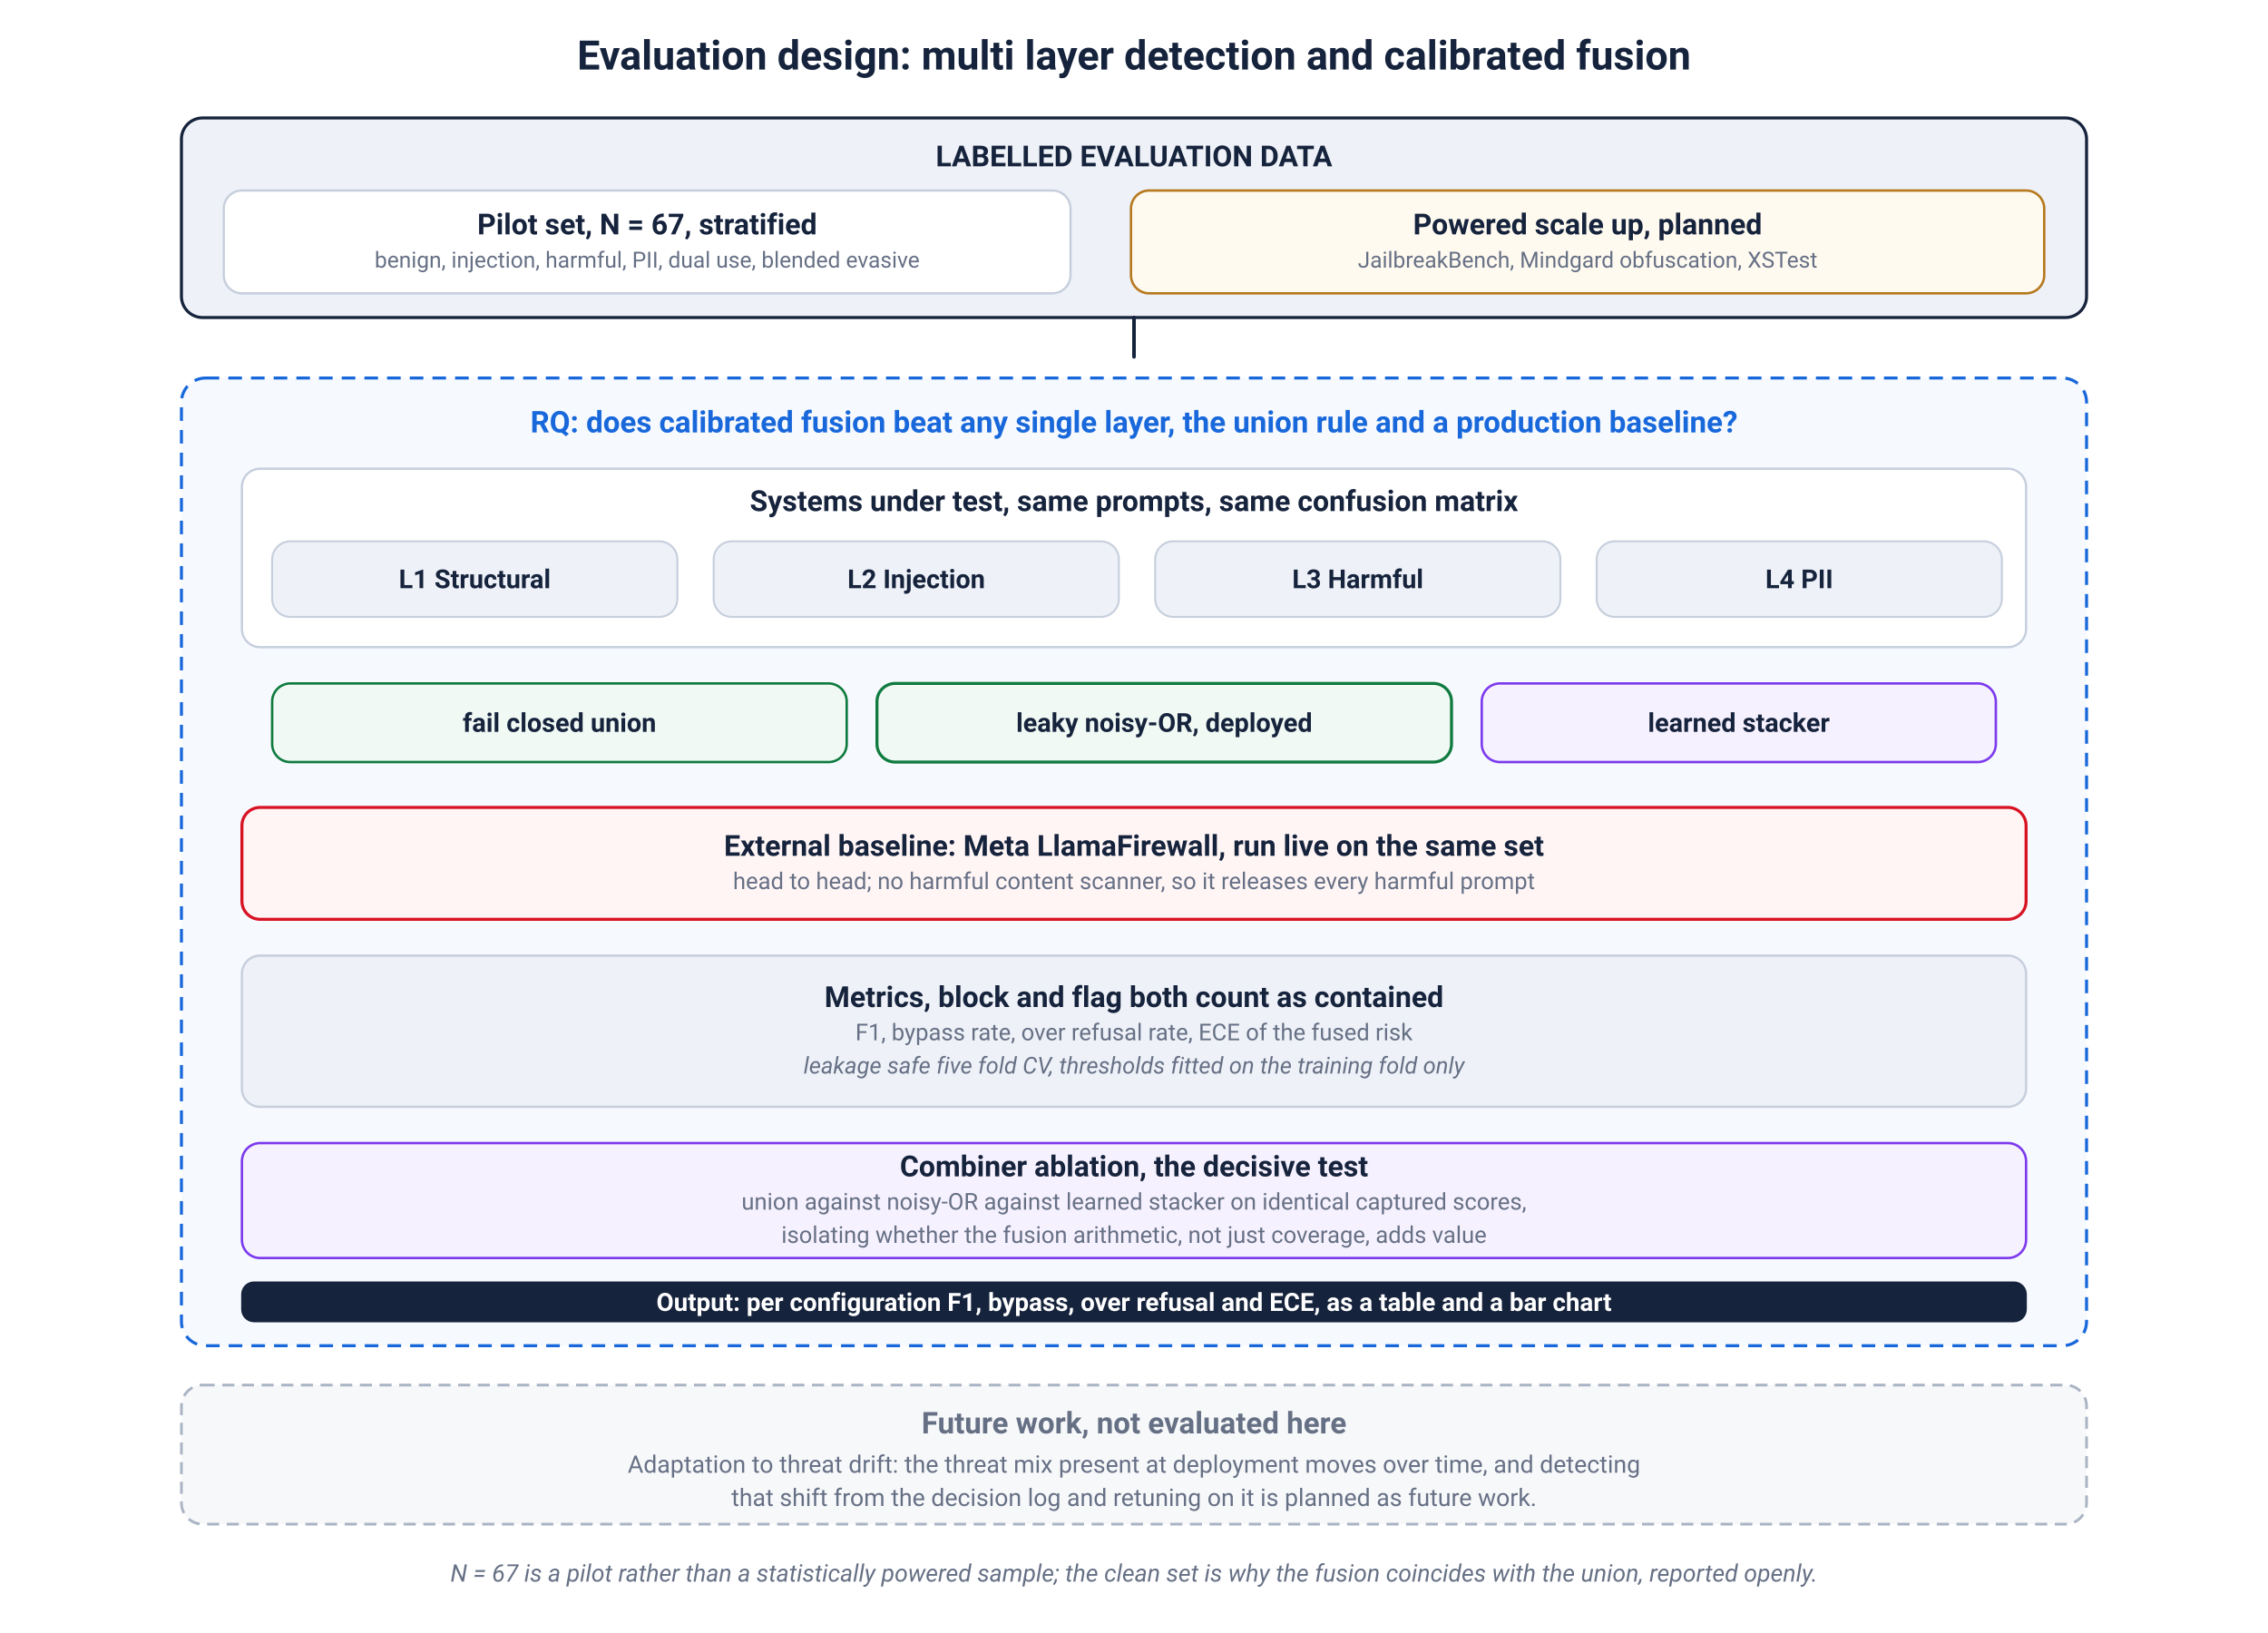
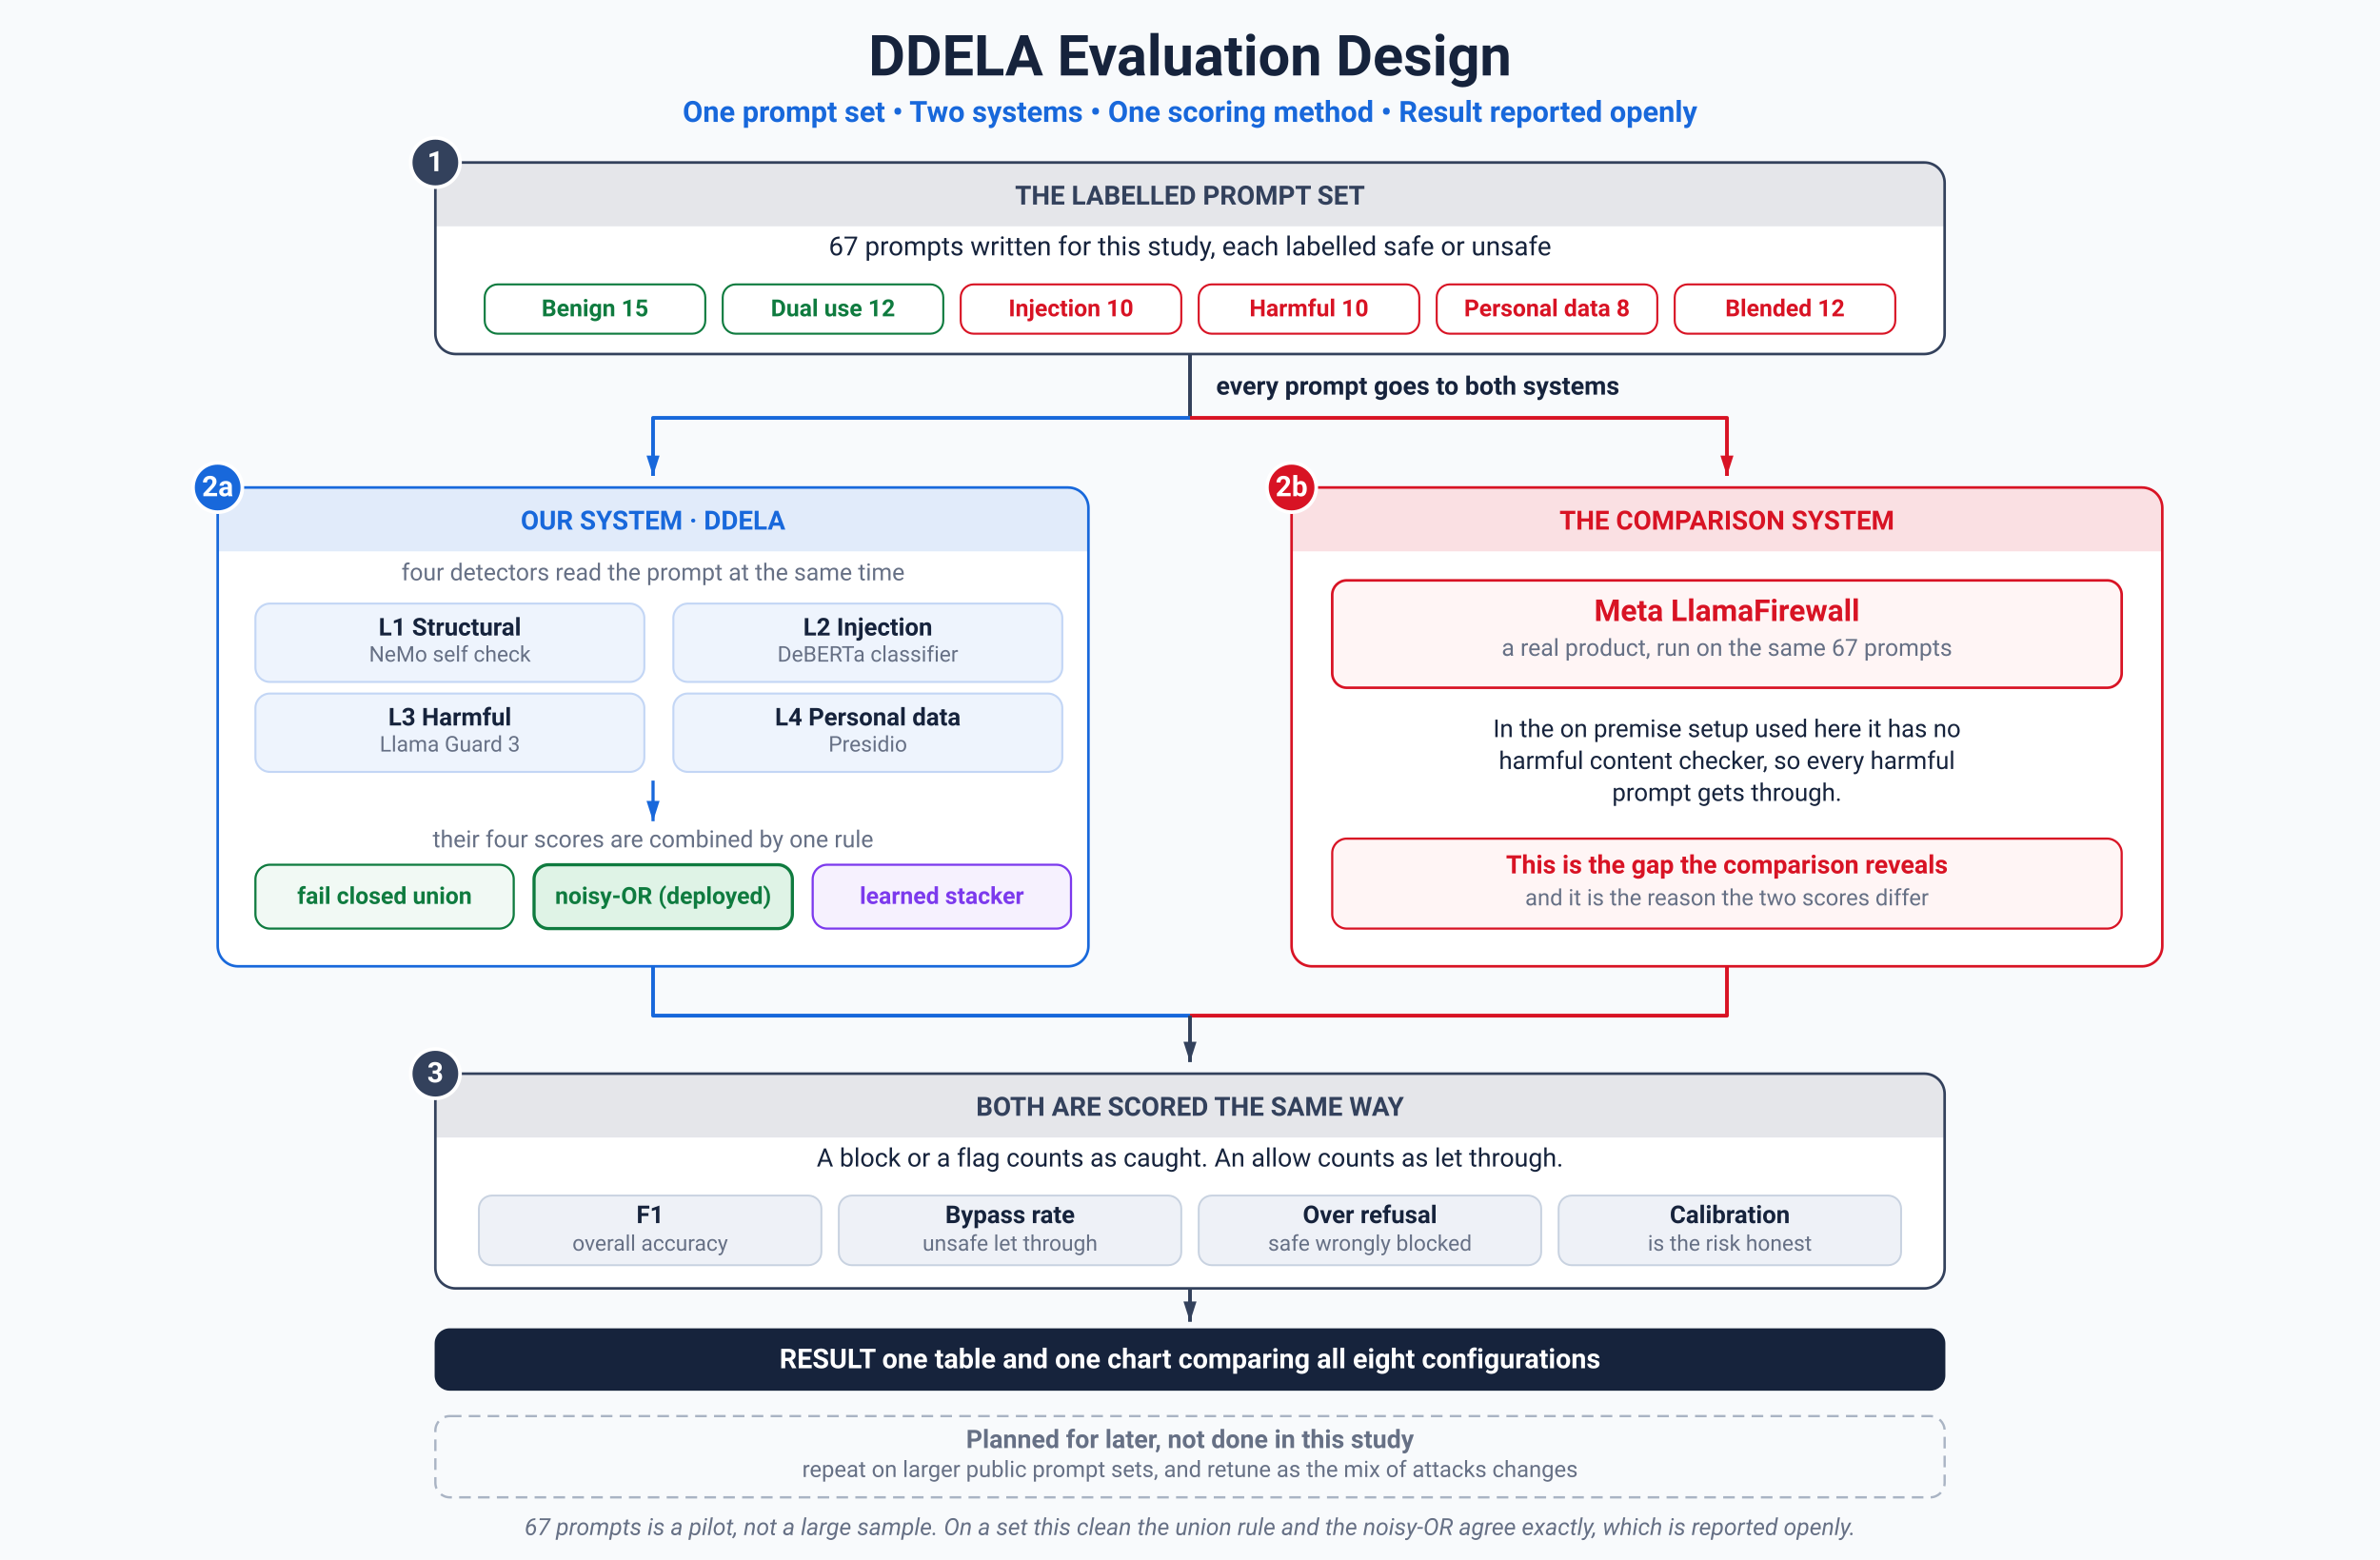
- <svg xmlns="http://www.w3.org/2000/svg" viewBox="0 0 1500 1080" width="1500" height="1080" font-family="-apple-system, BlinkMacSystemFont, 'Segoe UI', Roboto, Helvetica, Arial, sans-serif">
-   <rect width="1500" height="1080" fill="#ffffff" />
+ <svg xmlns="http://www.w3.org/2000/svg" viewBox="0 0 1640 1075" width="1640" height="1075" font-family="-apple-system, BlinkMacSystemFont, 'Segoe UI', Roboto, Helvetica, Arial, sans-serif">
+   <rect width="1640" height="1075" fill="#ffffff" />
  <defs>
-     <marker id="ar-1f2d47" markerWidth="10" markerHeight="10" refX="8" refY="3.2" orient="auto">
-       <path d="M0,0 L8,3.2 L0,6.4 Z" fill="#1f2d47" />
+     <marker id="ar-1f2d47" markerUnits="userSpaceOnUse" markerWidth="14" markerHeight="9.0" refX="14" refY="4.5" orient="auto">
+       <path d="M0,0 L14,4.5 L0,9.0 Z" fill="#1f2d47" />
    </marker>
-     <marker id="ars-1f2d47" markerWidth="10" markerHeight="10" refX="0" refY="3.2" orient="auto-start-reverse">
-       <path d="M0,0 L8,3.2 L0,6.4 Z" fill="#1f2d47" />
+     <marker id="ars-1f2d47" markerUnits="userSpaceOnUse" markerWidth="14" markerHeight="9.0" refX="0" refY="4.5" orient="auto">
+       <path d="M14,0 L0,4.5 L14,9.0 Z" fill="#1f2d47" />
    </marker>
-     <marker id="ar-d81324" markerWidth="10" markerHeight="10" refX="8" refY="3.2" orient="auto">
-       <path d="M0,0 L8,3.2 L0,6.4 Z" fill="#d81324" />
+     <marker id="ar-d81324" markerUnits="userSpaceOnUse" markerWidth="14" markerHeight="9.0" refX="14" refY="4.5" orient="auto">
+       <path d="M0,0 L14,4.5 L0,9.0 Z" fill="#d81324" />
    </marker>
-     <marker id="ars-d81324" markerWidth="10" markerHeight="10" refX="0" refY="3.2" orient="auto-start-reverse">
-       <path d="M0,0 L8,3.2 L0,6.4 Z" fill="#d81324" />
+     <marker id="ars-d81324" markerUnits="userSpaceOnUse" markerWidth="14" markerHeight="9.0" refX="0" refY="4.5" orient="auto">
+       <path d="M14,0 L0,4.5 L14,9.0 Z" fill="#d81324" />
    </marker>
-     <marker id="ar-0f7b3f" markerWidth="10" markerHeight="10" refX="8" refY="3.2" orient="auto">
-       <path d="M0,0 L8,3.2 L0,6.4 Z" fill="#0f7b3f" />
+     <marker id="ar-0f7b3f" markerUnits="userSpaceOnUse" markerWidth="14" markerHeight="9.0" refX="14" refY="4.5" orient="auto">
+       <path d="M0,0 L14,4.5 L0,9.0 Z" fill="#0f7b3f" />
    </marker>
-     <marker id="ars-0f7b3f" markerWidth="10" markerHeight="10" refX="0" refY="3.2" orient="auto-start-reverse">
-       <path d="M0,0 L8,3.2 L0,6.4 Z" fill="#0f7b3f" />
+     <marker id="ars-0f7b3f" markerUnits="userSpaceOnUse" markerWidth="14" markerHeight="9.0" refX="0" refY="4.5" orient="auto">
+       <path d="M14,0 L0,4.5 L14,9.0 Z" fill="#0f7b3f" />
    </marker>
-     <marker id="ar-1868db" markerWidth="10" markerHeight="10" refX="8" refY="3.2" orient="auto">
-       <path d="M0,0 L8,3.2 L0,6.4 Z" fill="#1868db" />
+     <marker id="ar-1868db" markerUnits="userSpaceOnUse" markerWidth="14" markerHeight="9.0" refX="14" refY="4.5" orient="auto">
+       <path d="M0,0 L14,4.5 L0,9.0 Z" fill="#1868db" />
    </marker>
-     <marker id="ars-1868db" markerWidth="10" markerHeight="10" refX="0" refY="3.2" orient="auto-start-reverse">
-       <path d="M0,0 L8,3.2 L0,6.4 Z" fill="#1868db" />
+     <marker id="ars-1868db" markerUnits="userSpaceOnUse" markerWidth="14" markerHeight="9.0" refX="0" refY="4.5" orient="auto">
+       <path d="M14,0 L0,4.5 L14,9.0 Z" fill="#1868db" />
    </marker>
-     <marker id="ar-7c3aed" markerWidth="10" markerHeight="10" refX="8" refY="3.2" orient="auto">
-       <path d="M0,0 L8,3.2 L0,6.4 Z" fill="#7c3aed" />
+     <marker id="ar-7c3aed" markerUnits="userSpaceOnUse" markerWidth="14" markerHeight="9.0" refX="14" refY="4.5" orient="auto">
+       <path d="M0,0 L14,4.5 L0,9.0 Z" fill="#7c3aed" />
    </marker>
-     <marker id="ars-7c3aed" markerWidth="10" markerHeight="10" refX="0" refY="3.2" orient="auto-start-reverse">
-       <path d="M0,0 L8,3.2 L0,6.4 Z" fill="#7c3aed" />
+     <marker id="ars-7c3aed" markerUnits="userSpaceOnUse" markerWidth="14" markerHeight="9.0" refX="0" refY="4.5" orient="auto">
+       <path d="M14,0 L0,4.5 L14,9.0 Z" fill="#7c3aed" />
    </marker>
-     <marker id="ar-b7791f" markerWidth="10" markerHeight="10" refX="8" refY="3.2" orient="auto">
-       <path d="M0,0 L8,3.2 L0,6.4 Z" fill="#b7791f" />
+     <marker id="ar-33415c" markerUnits="userSpaceOnUse" markerWidth="14" markerHeight="9.0" refX="14" refY="4.5" orient="auto">
+       <path d="M0,0 L14,4.5 L0,9.0 Z" fill="#33415c" />
    </marker>
-     <marker id="ars-b7791f" markerWidth="10" markerHeight="10" refX="0" refY="3.2" orient="auto-start-reverse">
-       <path d="M0,0 L8,3.2 L0,6.4 Z" fill="#b7791f" />
+     <marker id="ars-33415c" markerUnits="userSpaceOnUse" markerWidth="14" markerHeight="9.0" refX="0" refY="4.5" orient="auto">
+       <path d="M14,0 L0,4.5 L14,9.0 Z" fill="#33415c" />
    </marker>
-     <marker id="ar-8894a8" markerWidth="10" markerHeight="10" refX="8" refY="3.2" orient="auto">
-       <path d="M0,0 L8,3.2 L0,6.4 Z" fill="#8894a8" />
+     <marker id="ar-8894a8" markerUnits="userSpaceOnUse" markerWidth="14" markerHeight="9.0" refX="14" refY="4.5" orient="auto">
+       <path d="M0,0 L14,4.5 L0,9.0 Z" fill="#8894a8" />
    </marker>
-     <marker id="ars-8894a8" markerWidth="10" markerHeight="10" refX="0" refY="3.2" orient="auto-start-reverse">
-       <path d="M0,0 L8,3.2 L0,6.4 Z" fill="#8894a8" />
+     <marker id="ars-8894a8" markerUnits="userSpaceOnUse" markerWidth="14" markerHeight="9.0" refX="0" refY="4.5" orient="auto">
+       <path d="M14,0 L0,4.5 L14,9.0 Z" fill="#8894a8" />
    </marker>
  </defs>
-   <text x="750.0" y="46" font-family="-apple-system, BlinkMacSystemFont, 'Segoe UI', Roboto, Helvetica, Arial, sans-serif" font-size="26.88" font-weight="bold" fill="#16233c" text-anchor="middle">Evaluation design: multi layer detection and calibrated fusion</text>
-   <rect x="120" y="78" width="1260" height="132" rx="14" fill="#eef1f7" stroke="#16233c" stroke-width="2" />
-   <text x="750.0" y="110" font-family="-apple-system, BlinkMacSystemFont, 'Segoe UI', Roboto, Helvetica, Arial, sans-serif" font-size="19.2" font-weight="bold" fill="#16233c" text-anchor="middle">LABELLED EVALUATION DATA</text>
-   <rect x="148" y="126" width="560" height="68" rx="12" fill="#ffffff" stroke="#c7cfdd" stroke-width="1.5" />
-   <text x="428.0" y="155.0" font-family="-apple-system, BlinkMacSystemFont, 'Segoe UI', Roboto, Helvetica, Arial, sans-serif" font-size="19.2" font-weight="bold" fill="#16233c" text-anchor="middle">Pilot set, N = 67, stratified</text>
-   <text x="428.0" y="177.0" font-family="-apple-system, BlinkMacSystemFont, 'Segoe UI', Roboto, Helvetica, Arial, sans-serif" font-size="14.72" font-weight="normal" fill="#667085" text-anchor="middle">benign, injection, harmful, PII, dual use, blended evasive</text>
-   <rect x="748" y="126" width="604" height="68" rx="12" fill="#fffaf0" stroke="#b7791f" stroke-width="1.6" />
-   <text x="1050.0" y="155.0" font-family="-apple-system, BlinkMacSystemFont, 'Segoe UI', Roboto, Helvetica, Arial, sans-serif" font-size="19.2" font-weight="bold" fill="#16233c" text-anchor="middle">Powered scale up, planned</text>
-   <text x="1050.0" y="177.0" font-family="-apple-system, BlinkMacSystemFont, 'Segoe UI', Roboto, Helvetica, Arial, sans-serif" font-size="14.72" font-weight="normal" fill="#667085" text-anchor="middle">JailbreakBench, Mindgard obfuscation, XSTest</text>
-   <rect x="120" y="250" width="1260" height="640" rx="16" fill="#f6f9fe" stroke="#1868db" stroke-width="2" stroke-dasharray="9 6" />
-   <text x="750.0" y="286" font-family="-apple-system, BlinkMacSystemFont, 'Segoe UI', Roboto, Helvetica, Arial, sans-serif" font-size="19.84" font-weight="bold" fill="#1868db" text-anchor="middle">RQ: does calibrated fusion beat any single layer, the union rule and a production baseline?</text>
-   <path d="M750.0,210.0 L750.0,236.0" fill="none" stroke="#16233c" stroke-width="2.4" stroke-linejoin="round" stroke-linecap="round" marker-end="url(#ar-16233c)" />
-   <rect x="160" y="310" width="1180" height="118" rx="12" fill="#ffffff" stroke="#c7cfdd" stroke-width="1.5" />
-   <text x="750.0" y="338" font-family="-apple-system, BlinkMacSystemFont, 'Segoe UI', Roboto, Helvetica, Arial, sans-serif" font-size="19.2" font-weight="bold" fill="#16233c" text-anchor="middle">Systems under test, same prompts, same confusion matrix</text>
-   <rect x="180" y="358" width="268" height="50" rx="12" fill="#eef1f7" stroke="#c7cfdd" stroke-width="1.3" />
-   <text x="314.0" y="389.0" font-family="-apple-system, BlinkMacSystemFont, 'Segoe UI', Roboto, Helvetica, Arial, sans-serif" font-size="17.28" font-weight="bold" fill="#16233c" text-anchor="middle">L1 Structural</text>
-   <rect x="472" y="358" width="268" height="50" rx="12" fill="#eef1f7" stroke="#c7cfdd" stroke-width="1.3" />
-   <text x="606.0" y="389.0" font-family="-apple-system, BlinkMacSystemFont, 'Segoe UI', Roboto, Helvetica, Arial, sans-serif" font-size="17.28" font-weight="bold" fill="#16233c" text-anchor="middle">L2 Injection</text>
-   <rect x="764" y="358" width="268" height="50" rx="12" fill="#eef1f7" stroke="#c7cfdd" stroke-width="1.3" />
-   <text x="898.0" y="389.0" font-family="-apple-system, BlinkMacSystemFont, 'Segoe UI', Roboto, Helvetica, Arial, sans-serif" font-size="17.28" font-weight="bold" fill="#16233c" text-anchor="middle">L3 Harmful</text>
-   <rect x="1056" y="358" width="268" height="50" rx="12" fill="#eef1f7" stroke="#c7cfdd" stroke-width="1.3" />
-   <text x="1190.0" y="389.0" font-family="-apple-system, BlinkMacSystemFont, 'Segoe UI', Roboto, Helvetica, Arial, sans-serif" font-size="17.28" font-weight="bold" fill="#16233c" text-anchor="middle">L4 PII</text>
-   <rect x="180" y="452" width="380" height="52" rx="12" fill="#f1f9f4" stroke="#0f7b3f" stroke-width="1.6" />
-   <text x="370.0" y="484.0" font-family="-apple-system, BlinkMacSystemFont, 'Segoe UI', Roboto, Helvetica, Arial, sans-serif" font-size="17.28" font-weight="bold" fill="#16233c" text-anchor="middle">fail closed union</text>
-   <rect x="580" y="452" width="380" height="52" rx="12" fill="#f1f9f4" stroke="#0f7b3f" stroke-width="2" />
-   <text x="770.0" y="484.0" font-family="-apple-system, BlinkMacSystemFont, 'Segoe UI', Roboto, Helvetica, Arial, sans-serif" font-size="17.28" font-weight="bold" fill="#16233c" text-anchor="middle">leaky noisy-OR, deployed</text>
-   <rect x="980" y="452" width="340" height="52" rx="12" fill="#f6f1fe" stroke="#7c3aed" stroke-width="1.6" />
-   <text x="1150.0" y="484.0" font-family="-apple-system, BlinkMacSystemFont, 'Segoe UI', Roboto, Helvetica, Arial, sans-serif" font-size="17.28" font-weight="bold" fill="#16233c" text-anchor="middle">learned stacker</text>
-   <rect x="160" y="534" width="1180" height="74" rx="12" fill="#fff5f5" stroke="#d81324" stroke-width="2" />
-   <text x="750.0" y="566.0" font-family="-apple-system, BlinkMacSystemFont, 'Segoe UI', Roboto, Helvetica, Arial, sans-serif" font-size="19.2" font-weight="bold" fill="#16233c" text-anchor="middle">External baseline: Meta LlamaFirewall, run live on the same set</text>
-   <text x="750.0" y="588.0" font-family="-apple-system, BlinkMacSystemFont, 'Segoe UI', Roboto, Helvetica, Arial, sans-serif" font-size="15.36" font-weight="normal" fill="#667085" text-anchor="middle">head to head; no harmful content scanner, so it releases every harmful prompt</text>
-   <rect x="160" y="632" width="1180" height="100" rx="12" fill="#eef1f7" stroke="#c7cfdd" stroke-width="1.5" />
-   <text x="750.0" y="666.0" font-family="-apple-system, BlinkMacSystemFont, 'Segoe UI', Roboto, Helvetica, Arial, sans-serif" font-size="19.2" font-weight="bold" fill="#16233c" text-anchor="middle">Metrics, block and flag both count as contained</text>
-   <text x="750.0" y="688.0" font-family="-apple-system, BlinkMacSystemFont, 'Segoe UI', Roboto, Helvetica, Arial, sans-serif" font-size="15.36" font-weight="normal" fill="#667085" text-anchor="middle">F1, bypass rate, over refusal rate, ECE of the fused risk</text>
-   <text x="750.0" y="710.0" font-family="-apple-system, BlinkMacSystemFont, 'Segoe UI', Roboto, Helvetica, Arial, sans-serif" font-size="15.36" font-weight="normal" fill="#667085" text-anchor="middle" font-style="italic">leakage safe five fold CV, thresholds fitted on the training fold only</text>
-   <rect x="160" y="756" width="1180" height="76" rx="12" fill="#f6f1fe" stroke="#7c3aed" stroke-width="1.6" />
-   <text x="750.0" y="778.0" font-family="-apple-system, BlinkMacSystemFont, 'Segoe UI', Roboto, Helvetica, Arial, sans-serif" font-size="19.2" font-weight="bold" fill="#16233c" text-anchor="middle">Combiner ablation, the decisive test</text>
-   <text x="750.0" y="800.0" font-family="-apple-system, BlinkMacSystemFont, 'Segoe UI', Roboto, Helvetica, Arial, sans-serif" font-size="15.36" font-weight="normal" fill="#667085" text-anchor="middle">union against noisy-OR against learned stacker on identical captured scores,</text>
-   <text x="750.0" y="822.0" font-family="-apple-system, BlinkMacSystemFont, 'Segoe UI', Roboto, Helvetica, Arial, sans-serif" font-size="15.36" font-weight="normal" fill="#667085" text-anchor="middle">isolating whether the fusion arithmetic, not just coverage, adds value</text>
-   <rect x="160" y="848" width="1180" height="26" rx="8" fill="#16233c" stroke="#16233c" stroke-width="1" />
-   <text x="750.0" y="867" font-family="-apple-system, BlinkMacSystemFont, 'Segoe UI', Roboto, Helvetica, Arial, sans-serif" font-size="16.64" font-weight="bold" fill="#ffffff" text-anchor="middle">Output: per configuration F1, bypass, over refusal and ECE, as a table and a bar chart</text>
-   <rect x="120" y="916" width="1260" height="92" rx="14" fill="#f7f8fa" stroke="#aab4c4" stroke-width="1.8" stroke-dasharray="8 5" />
-   <text x="750.0" y="948" font-family="-apple-system, BlinkMacSystemFont, 'Segoe UI', Roboto, Helvetica, Arial, sans-serif" font-size="19.84" font-weight="bold" fill="#667085" text-anchor="middle">Future work, not evaluated here</text>
-   <text x="750.0" y="974" font-family="-apple-system, BlinkMacSystemFont, 'Segoe UI', Roboto, Helvetica, Arial, sans-serif" font-size="16.0" font-weight="normal" fill="#667085" text-anchor="middle">Adaptation to threat drift: the threat mix present at deployment moves over time, and detecting</text>
-   <text x="750.0" y="996" font-family="-apple-system, BlinkMacSystemFont, 'Segoe UI', Roboto, Helvetica, Arial, sans-serif" font-size="16.0" font-weight="normal" fill="#667085" text-anchor="middle">that shift from the decision log and retuning on it is planned as future work.</text>
-   <text x="750.0" y="1046" font-family="-apple-system, BlinkMacSystemFont, 'Segoe UI', Roboto, Helvetica, Arial, sans-serif" font-size="16.0" font-weight="normal" fill="#667085" text-anchor="middle" font-style="italic">N = 67 is a pilot rather than a statistically powered sample; the clean set is why the fusion coincides with the union, reported openly.</text>
+   <rect width="1640" height="1075" fill="#f8fafc" />
+   <text x="820.0" y="52" font-family="-apple-system, BlinkMacSystemFont, 'Segoe UI', Roboto, Helvetica, Arial, sans-serif" font-size="39.0" font-weight="bold" fill="#16233c" text-anchor="middle">DDELA Evaluation Design</text>
+   <text x="820.0" y="84" font-family="-apple-system, BlinkMacSystemFont, 'Segoe UI', Roboto, Helvetica, Arial, sans-serif" font-size="20.15" font-weight="bold" fill="#1868db" text-anchor="middle">One prompt set  •  Two systems  •  One scoring method  •  Result reported openly</text>
+   <rect x="300" y="112" width="1040" height="132" rx="14" fill="#ffffff" stroke="#33415c" stroke-width="1.8" />
+   <path d="M300,156 L300,126 Q300,112 314,112 L1326,112 Q1340,112 1340,126 L1340,156 Z" fill="#33415c" opacity="0.13" />
+   <text x="820.0" y="141" font-family="-apple-system, BlinkMacSystemFont, 'Segoe UI', Roboto, Helvetica, Arial, sans-serif" font-size="18.2" font-weight="bold" fill="#33415c" text-anchor="middle">THE LABELLED PROMPT SET</text>
+   <text x="820" y="176" font-family="-apple-system, BlinkMacSystemFont, 'Segoe UI', Roboto, Helvetica, Arial, sans-serif" font-size="18.2" font-weight="normal" fill="#16233c" text-anchor="middle">67 prompts written for this study, each labelled safe or unsafe</text>
+   <rect x="334.0" y="196" width="152" height="34" rx="9" fill="#ffffff" stroke="#0f7b3f" stroke-width="1.4" />
+   <text x="410.0" y="218" font-family="-apple-system, BlinkMacSystemFont, 'Segoe UI', Roboto, Helvetica, Arial, sans-serif" font-size="16.25" font-weight="bold" fill="#0f7b3f" text-anchor="middle">Benign  15</text>
+   <rect x="498.0" y="196" width="152" height="34" rx="9" fill="#ffffff" stroke="#0f7b3f" stroke-width="1.4" />
+   <text x="574.0" y="218" font-family="-apple-system, BlinkMacSystemFont, 'Segoe UI', Roboto, Helvetica, Arial, sans-serif" font-size="16.25" font-weight="bold" fill="#0f7b3f" text-anchor="middle">Dual use  12</text>
+   <rect x="662.0" y="196" width="152" height="34" rx="9" fill="#ffffff" stroke="#d81324" stroke-width="1.4" />
+   <text x="738.0" y="218" font-family="-apple-system, BlinkMacSystemFont, 'Segoe UI', Roboto, Helvetica, Arial, sans-serif" font-size="16.25" font-weight="bold" fill="#d81324" text-anchor="middle">Injection  10</text>
+   <rect x="826.0" y="196" width="152" height="34" rx="9" fill="#ffffff" stroke="#d81324" stroke-width="1.4" />
+   <text x="902.0" y="218" font-family="-apple-system, BlinkMacSystemFont, 'Segoe UI', Roboto, Helvetica, Arial, sans-serif" font-size="16.25" font-weight="bold" fill="#d81324" text-anchor="middle">Harmful  10</text>
+   <rect x="990.0" y="196" width="152" height="34" rx="9" fill="#ffffff" stroke="#d81324" stroke-width="1.4" />
+   <text x="1066.0" y="218" font-family="-apple-system, BlinkMacSystemFont, 'Segoe UI', Roboto, Helvetica, Arial, sans-serif" font-size="16.25" font-weight="bold" fill="#d81324" text-anchor="middle">Personal data  8</text>
+   <rect x="1154.0" y="196" width="152" height="34" rx="9" fill="#ffffff" stroke="#d81324" stroke-width="1.4" />
+   <text x="1230.0" y="218" font-family="-apple-system, BlinkMacSystemFont, 'Segoe UI', Roboto, Helvetica, Arial, sans-serif" font-size="16.25" font-weight="bold" fill="#d81324" text-anchor="middle">Blended  12</text>
+   <circle cx="300" cy="112" r="17" fill="#33415c" stroke="#ffffff" stroke-width="2.5" />
+   <text x="300" y="118" font-family="-apple-system, BlinkMacSystemFont, 'Segoe UI', Roboto, Helvetica, Arial, sans-serif" font-size="19.5" font-weight="bold" fill="#ffffff" text-anchor="middle">1</text>
+   <text x="838.0" y="272" font-family="-apple-system, BlinkMacSystemFont, 'Segoe UI', Roboto, Helvetica, Arial, sans-serif" font-size="17.55" font-weight="bold" fill="#16233c" text-anchor="start">every prompt goes to both systems</text>
+   <path d="M820.0,244 L820.0,288" fill="none" stroke="#33415c" stroke-width="2.6" />
+   <path d="M820.0,288.0 L450.0,288.0 L450.0,328.0" fill="none" stroke="#1868db" stroke-width="2.6" stroke-linejoin="round" stroke-linecap="butt" marker-end="url(#ar-1868db)" />
+   <path d="M820.0,288.0 L1190.0,288.0 L1190.0,328.0" fill="none" stroke="#d81324" stroke-width="2.6" stroke-linejoin="round" stroke-linecap="butt" marker-end="url(#ar-d81324)" />
+   <rect x="150" y="336" width="600" height="330" rx="14" fill="#ffffff" stroke="#1868db" stroke-width="1.8" />
+   <path d="M150,380 L150,350 Q150,336 164,336 L736,336 Q750,336 750,350 L750,380 Z" fill="#1868db" opacity="0.13" />
+   <text x="450.0" y="365" font-family="-apple-system, BlinkMacSystemFont, 'Segoe UI', Roboto, Helvetica, Arial, sans-serif" font-size="18.2" font-weight="bold" fill="#1868db" text-anchor="middle">OUR SYSTEM  ·  DDELA</text>
+   <circle cx="150" cy="336" r="17" fill="#1868db" stroke="#ffffff" stroke-width="2.5" />
+   <text x="150" y="342" font-family="-apple-system, BlinkMacSystemFont, 'Segoe UI', Roboto, Helvetica, Arial, sans-serif" font-size="19.5" font-weight="bold" fill="#ffffff" text-anchor="middle">2a</text>
+   <text x="450" y="400" font-family="-apple-system, BlinkMacSystemFont, 'Segoe UI', Roboto, Helvetica, Arial, sans-serif" font-size="16.25" font-weight="normal" fill="#667085" text-anchor="middle">four detectors read the prompt at the same time</text>
+   <rect x="176" y="416" width="268" height="54" rx="10" fill="#eef4fd" stroke="#c3d6f5" stroke-width="1.4" />
+   <text x="310" y="438" font-family="-apple-system, BlinkMacSystemFont, 'Segoe UI', Roboto, Helvetica, Arial, sans-serif" font-size="16.9" font-weight="bold" fill="#16233c" text-anchor="middle">L1  Structural</text>
+   <text x="310" y="456" font-family="-apple-system, BlinkMacSystemFont, 'Segoe UI', Roboto, Helvetica, Arial, sans-serif" font-size="14.95" font-weight="normal" fill="#667085" text-anchor="middle">NeMo self check</text>
+   <rect x="464" y="416" width="268" height="54" rx="10" fill="#eef4fd" stroke="#c3d6f5" stroke-width="1.4" />
+   <text x="598" y="438" font-family="-apple-system, BlinkMacSystemFont, 'Segoe UI', Roboto, Helvetica, Arial, sans-serif" font-size="16.9" font-weight="bold" fill="#16233c" text-anchor="middle">L2  Injection</text>
+   <text x="598" y="456" font-family="-apple-system, BlinkMacSystemFont, 'Segoe UI', Roboto, Helvetica, Arial, sans-serif" font-size="14.95" font-weight="normal" fill="#667085" text-anchor="middle">DeBERTa classifier</text>
+   <rect x="176" y="478" width="268" height="54" rx="10" fill="#eef4fd" stroke="#c3d6f5" stroke-width="1.4" />
+   <text x="310" y="500" font-family="-apple-system, BlinkMacSystemFont, 'Segoe UI', Roboto, Helvetica, Arial, sans-serif" font-size="16.9" font-weight="bold" fill="#16233c" text-anchor="middle">L3  Harmful</text>
+   <text x="310" y="518" font-family="-apple-system, BlinkMacSystemFont, 'Segoe UI', Roboto, Helvetica, Arial, sans-serif" font-size="14.95" font-weight="normal" fill="#667085" text-anchor="middle">Llama Guard 3</text>
+   <rect x="464" y="478" width="268" height="54" rx="10" fill="#eef4fd" stroke="#c3d6f5" stroke-width="1.4" />
+   <text x="598" y="500" font-family="-apple-system, BlinkMacSystemFont, 'Segoe UI', Roboto, Helvetica, Arial, sans-serif" font-size="16.9" font-weight="bold" fill="#16233c" text-anchor="middle">L4  Personal data</text>
+   <text x="598" y="518" font-family="-apple-system, BlinkMacSystemFont, 'Segoe UI', Roboto, Helvetica, Arial, sans-serif" font-size="14.95" font-weight="normal" fill="#667085" text-anchor="middle">Presidio</text>
+   <path d="M450.0,538.0 L450.0,566.0" fill="none" stroke="#1868db" stroke-width="2.2" stroke-linejoin="round" stroke-linecap="butt" marker-end="url(#ar-1868db)" />
+   <text x="450" y="584" font-family="-apple-system, BlinkMacSystemFont, 'Segoe UI', Roboto, Helvetica, Arial, sans-serif" font-size="16.25" font-weight="normal" fill="#667085" text-anchor="middle">their four scores are combined by one rule</text>
+   <rect x="176" y="596" width="178" height="44" rx="10" fill="#f1f9f4" stroke="#0f7b3f" stroke-width="1.5" />
+   <text x="265.0" y="623" font-family="-apple-system, BlinkMacSystemFont, 'Segoe UI', Roboto, Helvetica, Arial, sans-serif" font-size="16.25" font-weight="bold" fill="#0f7b3f" text-anchor="middle">fail closed union</text>
+   <rect x="368" y="596" width="178" height="44" rx="10" fill="#dff3e6" stroke="#0f7b3f" stroke-width="2.2" />
+   <text x="457.0" y="623" font-family="-apple-system, BlinkMacSystemFont, 'Segoe UI', Roboto, Helvetica, Arial, sans-serif" font-size="16.25" font-weight="bold" fill="#0f7b3f" text-anchor="middle">noisy-OR  (deployed)</text>
+   <rect x="560" y="596" width="178" height="44" rx="10" fill="#f6f1fe" stroke="#7c3aed" stroke-width="1.5" />
+   <text x="649.0" y="623" font-family="-apple-system, BlinkMacSystemFont, 'Segoe UI', Roboto, Helvetica, Arial, sans-serif" font-size="16.25" font-weight="bold" fill="#7c3aed" text-anchor="middle">learned stacker</text>
+   <rect x="890" y="336" width="600" height="330" rx="14" fill="#ffffff" stroke="#d81324" stroke-width="1.8" />
+   <path d="M890,380 L890,350 Q890,336 904,336 L1476,336 Q1490,336 1490,350 L1490,380 Z" fill="#d81324" opacity="0.13" />
+   <text x="1190.0" y="365" font-family="-apple-system, BlinkMacSystemFont, 'Segoe UI', Roboto, Helvetica, Arial, sans-serif" font-size="18.2" font-weight="bold" fill="#d81324" text-anchor="middle">THE COMPARISON SYSTEM</text>
+   <circle cx="890" cy="336" r="17" fill="#d81324" stroke="#ffffff" stroke-width="2.5" />
+   <text x="890" y="342" font-family="-apple-system, BlinkMacSystemFont, 'Segoe UI', Roboto, Helvetica, Arial, sans-serif" font-size="19.5" font-weight="bold" fill="#ffffff" text-anchor="middle">2b</text>
+   <rect x="918" y="400" width="544" height="74" rx="10" fill="#fff5f5" stroke="#d81324" stroke-width="1.8" />
+   <text x="1190" y="428" font-family="-apple-system, BlinkMacSystemFont, 'Segoe UI', Roboto, Helvetica, Arial, sans-serif" font-size="20.8" font-weight="bold" fill="#d81324" text-anchor="middle">Meta LlamaFirewall</text>
+   <text x="1190" y="452" font-family="-apple-system, BlinkMacSystemFont, 'Segoe UI', Roboto, Helvetica, Arial, sans-serif" font-size="16.25" font-weight="normal" fill="#667085" text-anchor="middle">a real product, run on the same 67 prompts</text>
+   <text x="1190" y="508" font-family="-apple-system, BlinkMacSystemFont, 'Segoe UI', Roboto, Helvetica, Arial, sans-serif" font-size="16.9" font-weight="normal" fill="#16233c" text-anchor="middle">In the on premise setup used here it has no</text>
+   <text x="1190" y="530" font-family="-apple-system, BlinkMacSystemFont, 'Segoe UI', Roboto, Helvetica, Arial, sans-serif" font-size="16.9" font-weight="normal" fill="#16233c" text-anchor="middle">harmful content checker, so every harmful</text>
+   <text x="1190" y="552" font-family="-apple-system, BlinkMacSystemFont, 'Segoe UI', Roboto, Helvetica, Arial, sans-serif" font-size="16.9" font-weight="normal" fill="#16233c" text-anchor="middle">prompt gets through.</text>
+   <rect x="918" y="578" width="544" height="62" rx="10" fill="#fff5f5" stroke="#d81324" stroke-width="1.5" />
+   <text x="1190" y="602" font-family="-apple-system, BlinkMacSystemFont, 'Segoe UI', Roboto, Helvetica, Arial, sans-serif" font-size="17.55" font-weight="bold" fill="#d81324" text-anchor="middle">This is the gap the comparison reveals</text>
+   <text x="1190" y="624" font-family="-apple-system, BlinkMacSystemFont, 'Segoe UI', Roboto, Helvetica, Arial, sans-serif" font-size="15.6" font-weight="normal" fill="#667085" text-anchor="middle">and it is the reason the two scores differ</text>
+   <path d="M450.0,666.0 L450.0,700.0 L820.0,700.0" fill="none" stroke="#1868db" stroke-width="2.6" stroke-linejoin="round" stroke-linecap="butt" />
+   <path d="M1190.0,666.0 L1190.0,700.0 L820.0,700.0" fill="none" stroke="#d81324" stroke-width="2.6" stroke-linejoin="round" stroke-linecap="butt" />
+   <path d="M820.0,700.0 L820.0,732.0" fill="none" stroke="#33415c" stroke-width="2.6" stroke-linejoin="round" stroke-linecap="butt" marker-end="url(#ar-33415c)" />
+   <rect x="300" y="740" width="1040" height="148" rx="14" fill="#ffffff" stroke="#33415c" stroke-width="1.8" />
+   <path d="M300,784 L300,754 Q300,740 314,740 L1326,740 Q1340,740 1340,754 L1340,784 Z" fill="#33415c" opacity="0.13" />
+   <text x="820.0" y="769" font-family="-apple-system, BlinkMacSystemFont, 'Segoe UI', Roboto, Helvetica, Arial, sans-serif" font-size="18.2" font-weight="bold" fill="#33415c" text-anchor="middle">BOTH ARE SCORED THE SAME WAY</text>
+   <circle cx="300" cy="740" r="17" fill="#33415c" stroke="#ffffff" stroke-width="2.5" />
+   <text x="300" y="746" font-family="-apple-system, BlinkMacSystemFont, 'Segoe UI', Roboto, Helvetica, Arial, sans-serif" font-size="19.5" font-weight="bold" fill="#ffffff" text-anchor="middle">3</text>
+   <text x="820" y="804" font-family="-apple-system, BlinkMacSystemFont, 'Segoe UI', Roboto, Helvetica, Arial, sans-serif" font-size="17.55" font-weight="normal" fill="#16233c" text-anchor="middle">A block or a flag counts as caught.  An allow counts as let through.</text>
+   <rect x="330.0" y="824" width="236" height="48" rx="9" fill="#eef1f7" stroke="#c8d2e0" stroke-width="1.3" />
+   <text x="448.0" y="843" font-family="-apple-system, BlinkMacSystemFont, 'Segoe UI', Roboto, Helvetica, Arial, sans-serif" font-size="16.9" font-weight="bold" fill="#16233c" text-anchor="middle">F1</text>
+   <text x="448.0" y="862" font-family="-apple-system, BlinkMacSystemFont, 'Segoe UI', Roboto, Helvetica, Arial, sans-serif" font-size="14.95" font-weight="normal" fill="#667085" text-anchor="middle">overall accuracy</text>
+   <rect x="578.0" y="824" width="236" height="48" rx="9" fill="#eef1f7" stroke="#c8d2e0" stroke-width="1.3" />
+   <text x="696.0" y="843" font-family="-apple-system, BlinkMacSystemFont, 'Segoe UI', Roboto, Helvetica, Arial, sans-serif" font-size="16.9" font-weight="bold" fill="#16233c" text-anchor="middle">Bypass rate</text>
+   <text x="696.0" y="862" font-family="-apple-system, BlinkMacSystemFont, 'Segoe UI', Roboto, Helvetica, Arial, sans-serif" font-size="14.95" font-weight="normal" fill="#667085" text-anchor="middle">unsafe let through</text>
+   <rect x="826.0" y="824" width="236" height="48" rx="9" fill="#eef1f7" stroke="#c8d2e0" stroke-width="1.3" />
+   <text x="944.0" y="843" font-family="-apple-system, BlinkMacSystemFont, 'Segoe UI', Roboto, Helvetica, Arial, sans-serif" font-size="16.9" font-weight="bold" fill="#16233c" text-anchor="middle">Over refusal</text>
+   <text x="944.0" y="862" font-family="-apple-system, BlinkMacSystemFont, 'Segoe UI', Roboto, Helvetica, Arial, sans-serif" font-size="14.95" font-weight="normal" fill="#667085" text-anchor="middle">safe wrongly blocked</text>
+   <rect x="1074.0" y="824" width="236" height="48" rx="9" fill="#eef1f7" stroke="#c8d2e0" stroke-width="1.3" />
+   <text x="1192.0" y="843" font-family="-apple-system, BlinkMacSystemFont, 'Segoe UI', Roboto, Helvetica, Arial, sans-serif" font-size="16.9" font-weight="bold" fill="#16233c" text-anchor="middle">Calibration</text>
+   <text x="1192.0" y="862" font-family="-apple-system, BlinkMacSystemFont, 'Segoe UI', Roboto, Helvetica, Arial, sans-serif" font-size="14.95" font-weight="normal" fill="#667085" text-anchor="middle">is the risk honest</text>
+   <path d="M820.0,888.0 L820.0,911.0" fill="none" stroke="#33415c" stroke-width="2.6" stroke-linejoin="round" stroke-linecap="butt" marker-end="url(#ar-33415c)" />
+   <rect x="300" y="916" width="1040" height="42" rx="10" fill="#16233c" stroke="#16233c" stroke-width="1" />
+   <text x="820" y="943" font-family="-apple-system, BlinkMacSystemFont, 'Segoe UI', Roboto, Helvetica, Arial, sans-serif" font-size="18.85" font-weight="bold" fill="#ffffff" text-anchor="middle">RESULT   one table and one chart comparing all eight configurations</text>
+   <rect x="300" y="976" width="1040" height="56" rx="10" fill="#f8fafc" stroke="#aab4c4" stroke-width="1.6" stroke-dasharray="8 5" />
+   <text x="820" y="998" font-family="-apple-system, BlinkMacSystemFont, 'Segoe UI', Roboto, Helvetica, Arial, sans-serif" font-size="17.55" font-weight="bold" fill="#667085" text-anchor="middle">Planned for later, not done in this study</text>
+   <text x="820" y="1018" font-family="-apple-system, BlinkMacSystemFont, 'Segoe UI', Roboto, Helvetica, Arial, sans-serif" font-size="15.6" font-weight="normal" fill="#667085" text-anchor="middle">repeat on larger public prompt sets, and retune as the mix of attacks changes</text>
+   <text x="820.0" y="1058" font-family="-apple-system, BlinkMacSystemFont, 'Segoe UI', Roboto, Helvetica, Arial, sans-serif" font-size="16.25" font-weight="normal" fill="#667085" text-anchor="middle" font-style="italic">67 prompts is a pilot, not a large sample. On a set this clean the union rule and the noisy-OR agree exactly, which is reported openly.</text>
</svg>
